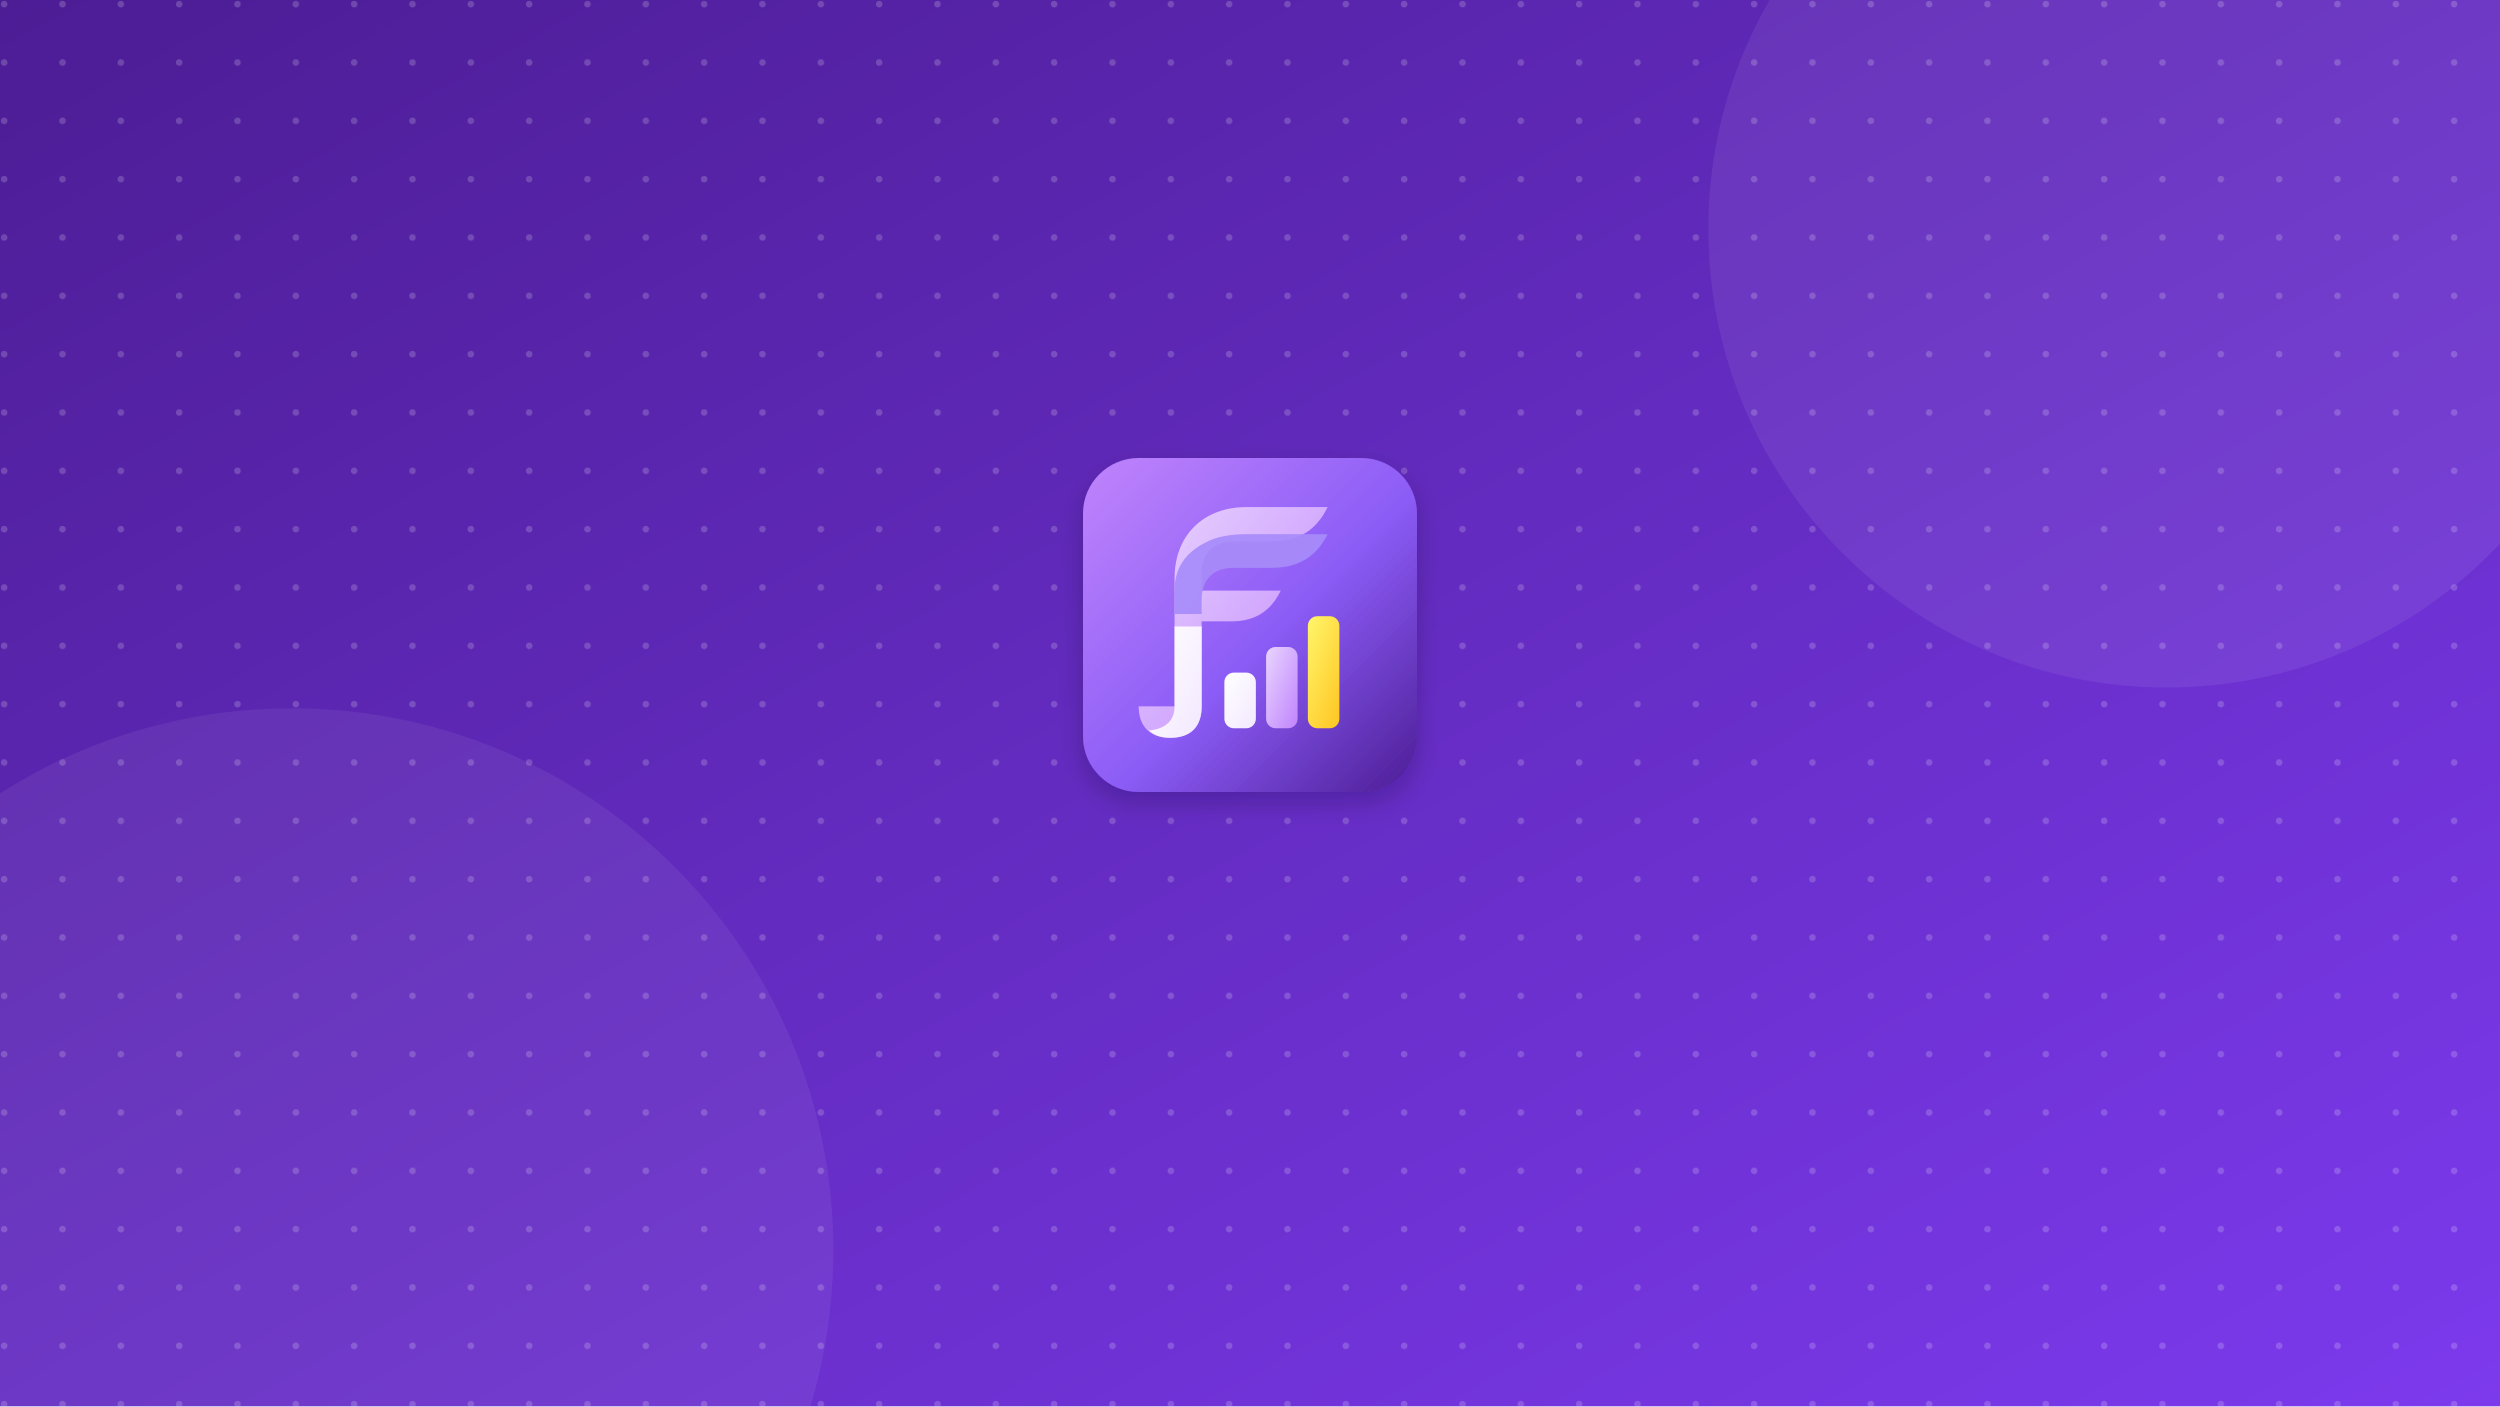
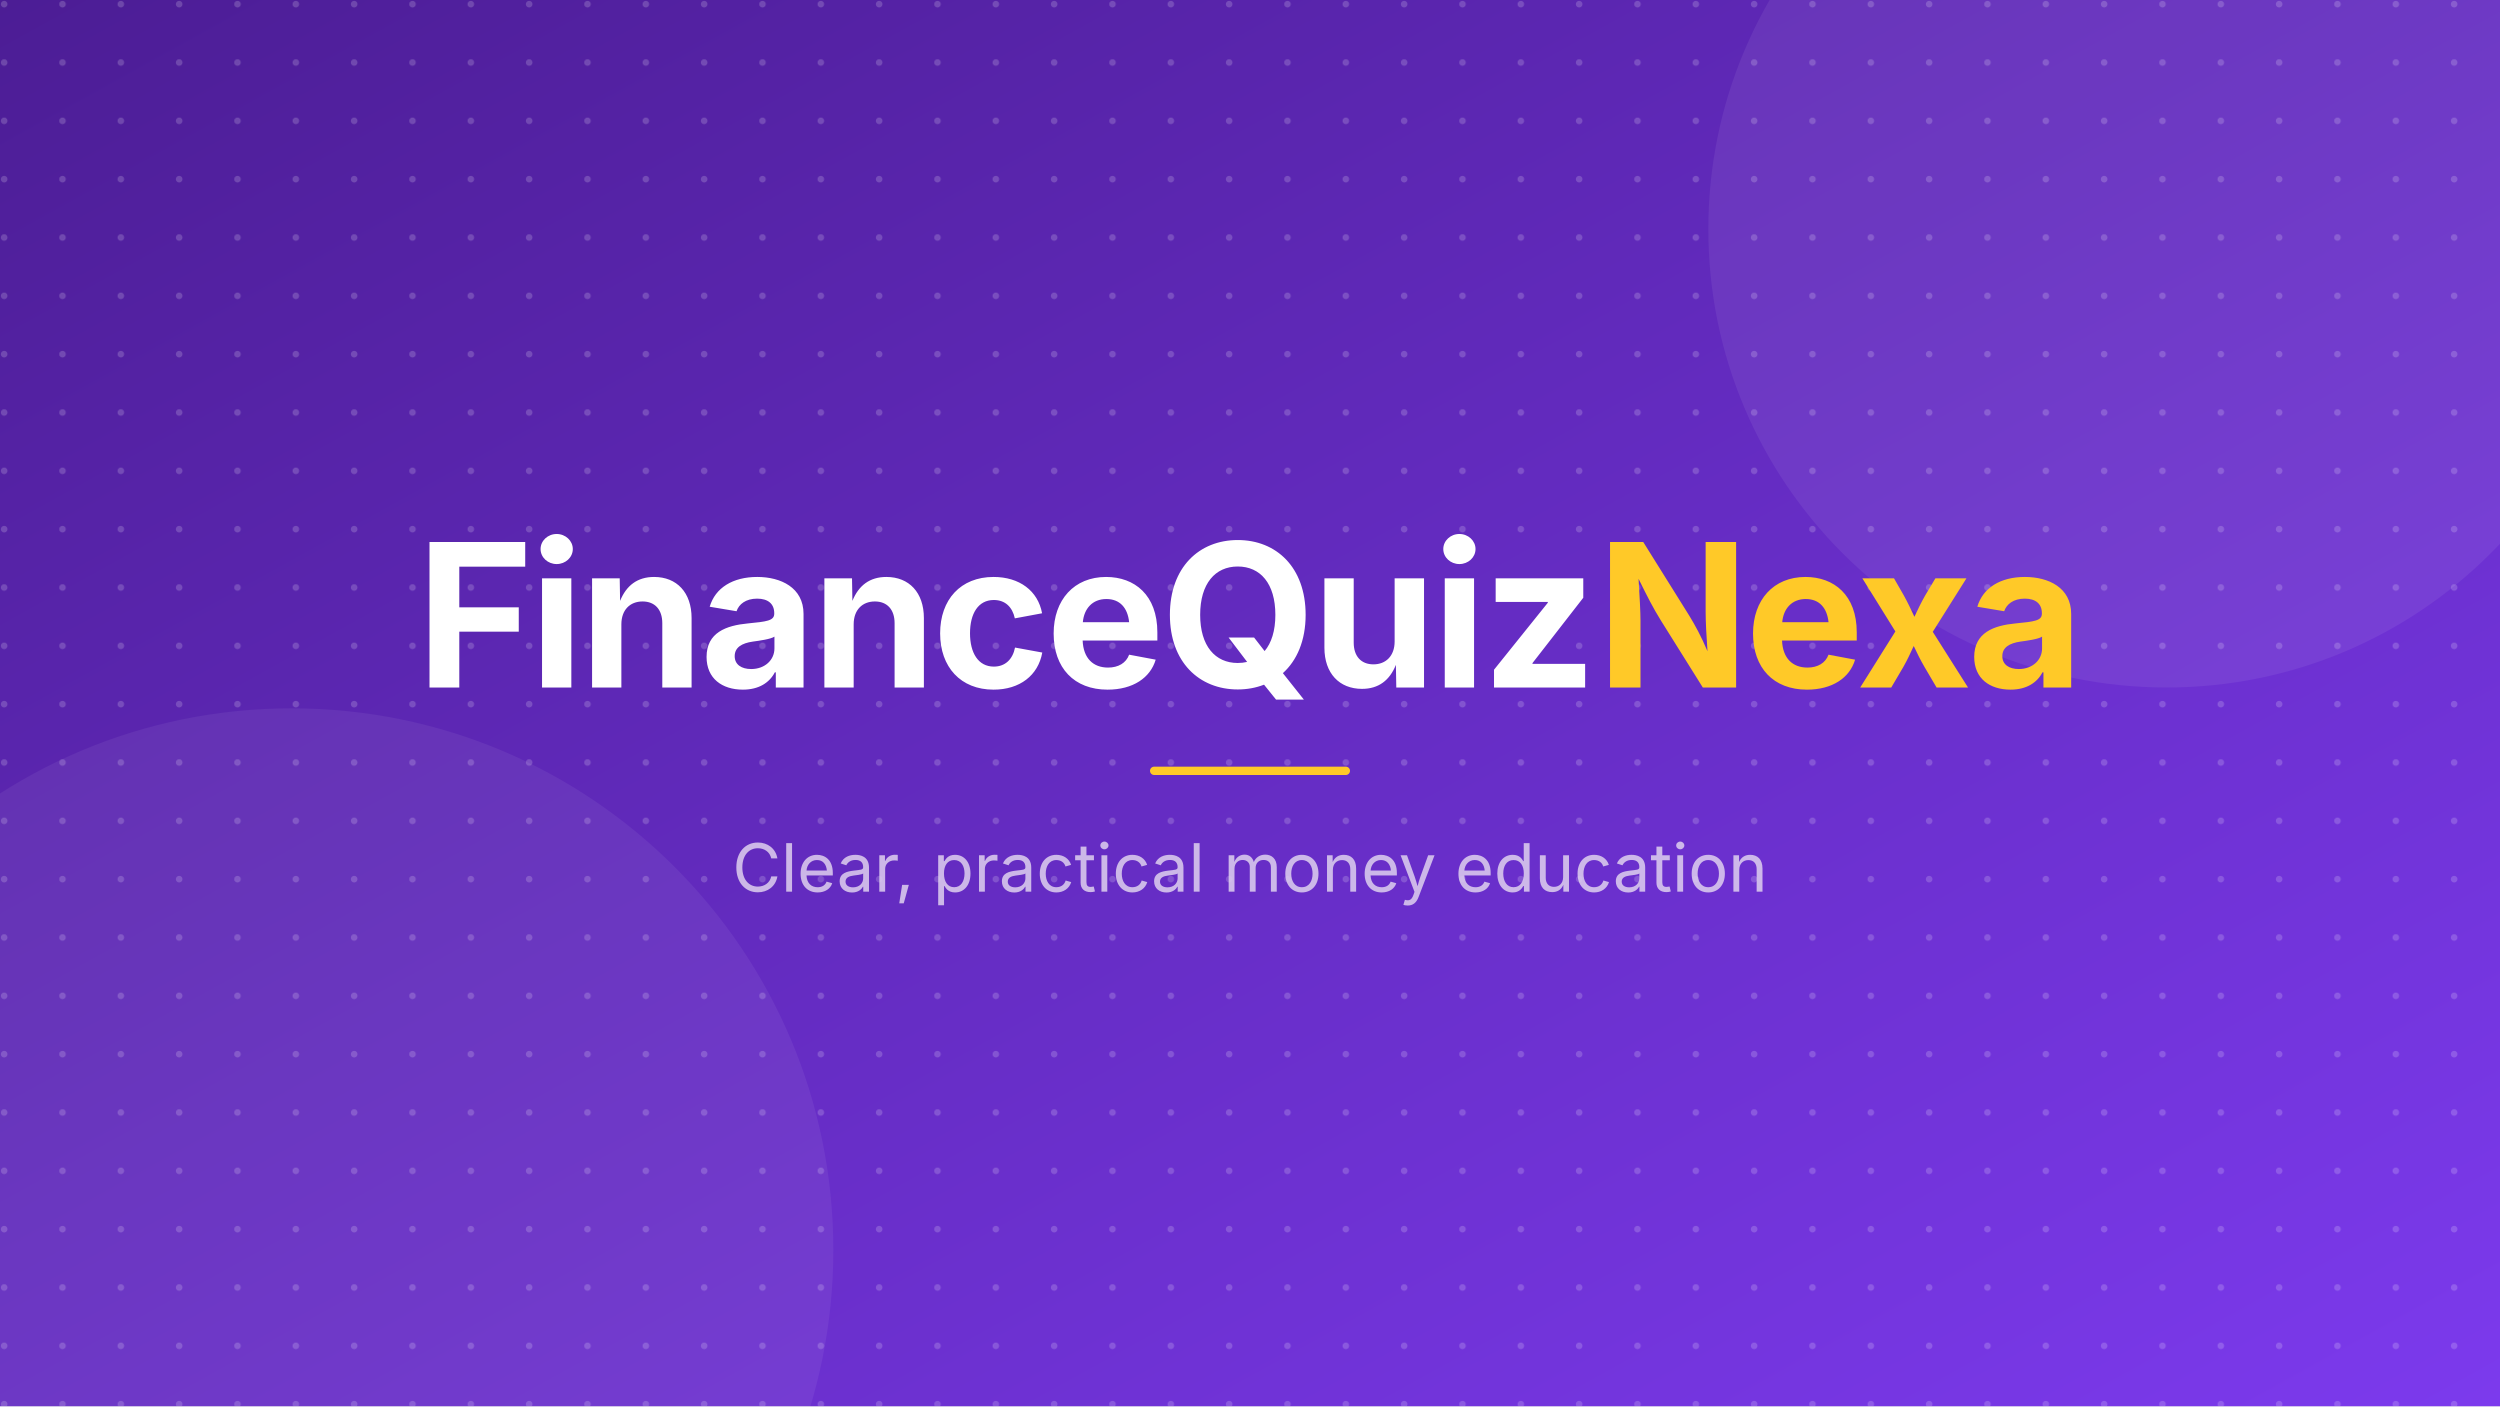
<svg xmlns="http://www.w3.org/2000/svg" viewBox="0 0 1200 675" width="1200" height="675" role="img" aria-label="FinanceQuizNexa">
  <defs>
    <linearGradient id="bg" x1="0" y1="0" x2="1" y2="1">
      <stop offset="0" stop-color="#4c1d95" />
      <stop offset="1" stop-color="#7c3aed" />
    </linearGradient>
-     <linearGradient id="lgTile" x1="0" y1="0" x2="1" y2="1">
-       <stop offset="0" stop-color="#C084FC" />
-       <stop offset="0.55" stop-color="#8B5CF6" />
-       <stop offset="1" stop-color="#4C1D95" />
-     </linearGradient>
-     <linearGradient id="lgMint" x1="0" y1="0" x2="1" y2="1">
-       <stop offset="0" stop-color="#E9D5FF" />
-       <stop offset="1" stop-color="#C084FC" />
-     </linearGradient>
-     <linearGradient id="lgWhiteMint" x1="0" y1="0" x2="1" y2="1">
-       <stop offset="0" stop-color="#FFFFFF" />
-       <stop offset="1" stop-color="#F3E8FF" />
-     </linearGradient>
-     <linearGradient id="lgGold" x1="0" y1="0" x2="0.8" y2="1">
-       <stop offset="0" stop-color="#FFF66B" />
-       <stop offset="1" stop-color="#FFC928" />
-     </linearGradient>
    <pattern id="dots" width="28" height="28" patternUnits="userSpaceOnUse">
      <circle cx="2" cy="2" r="1.6" fill="#ffffff" fill-opacity="0.18" />
    </pattern>
-     <filter id="sh" x="-20%" y="-20%" width="140%" height="140%">
-       <feDropShadow dx="0" dy="14" stdDeviation="16" flood-color="#0b1a24" flood-opacity="0.22" />
-     </filter>
  </defs>
  <rect width="1200" height="675" fill="url(#bg)" />
  <rect width="1200" height="675" fill="url(#dots)" />
  <circle cx="1040" cy="110" r="220" fill="#ffffff" fill-opacity="0.07" />
  <circle cx="140" cy="600" r="260" fill="#ffffff" fill-opacity="0.06" />
-   <g transform="translate(510 210) scale(0.3515625)" filter="url(#sh)">
-     <rect x="28" y="28" width="456" height="456" rx="76" fill="url(#lgTile)" />
-     <path d="M153 367V192c0-58 39-97 98-97h111c-15 31-39 47-77 47h-52c-28 0-43 17-43 43v24h108c-13 27-34 42-67 42h-41v116c0 28-15 43-43 43-27 0-43-15-43-43Z" fill="url(#lgMint)" />
-     <path d="M153 209c0-31 15-52 43-66 15-8 34-11 56-11h110c-15 30-39 46-77 46h-52c-28 0-43 17-43 43v20h-37Z" fill="#A78BFA" opacity="0.92" />
-     <path d="M153 367V258h37v109c0 28-15 43-43 43-12 0-22-3-29-10 22-2 35-13 35-33Z" fill="url(#lgWhiteMint)" />
-     <rect x="221" y="321" width="43" height="76" rx="13" fill="url(#lgWhiteMint)" />
-     <rect x="278" y="286" width="43" height="111" rx="13" fill="url(#lgMint)" />
-     <rect x="335" y="244" width="43" height="153" rx="13" fill="url(#lgGold)" />
-   </g>
+   <text x="600" y="330" text-anchor="middle" font-family="-apple-system, BlinkMacSystemFont, 'SF Pro Display', 'Segoe UI', system-ui, sans-serif" font-size="96" font-weight="700" letter-spacing="-2" fill="#ffffff">FinanceQuiz<tspan fill="#FFC928">Nexa</tspan>
+   </text>
+   <rect x="552" y="368" width="96" height="4" rx="2" fill="#FFC928" />
+   <text x="600" y="428" text-anchor="middle" font-family="-apple-system, BlinkMacSystemFont, 'SF Pro Display', 'Segoe UI', system-ui, sans-serif" font-size="32" font-weight="400" fill="#ded0ee" fill-opacity="0.85">Clear, practical money education</text>
</svg>
